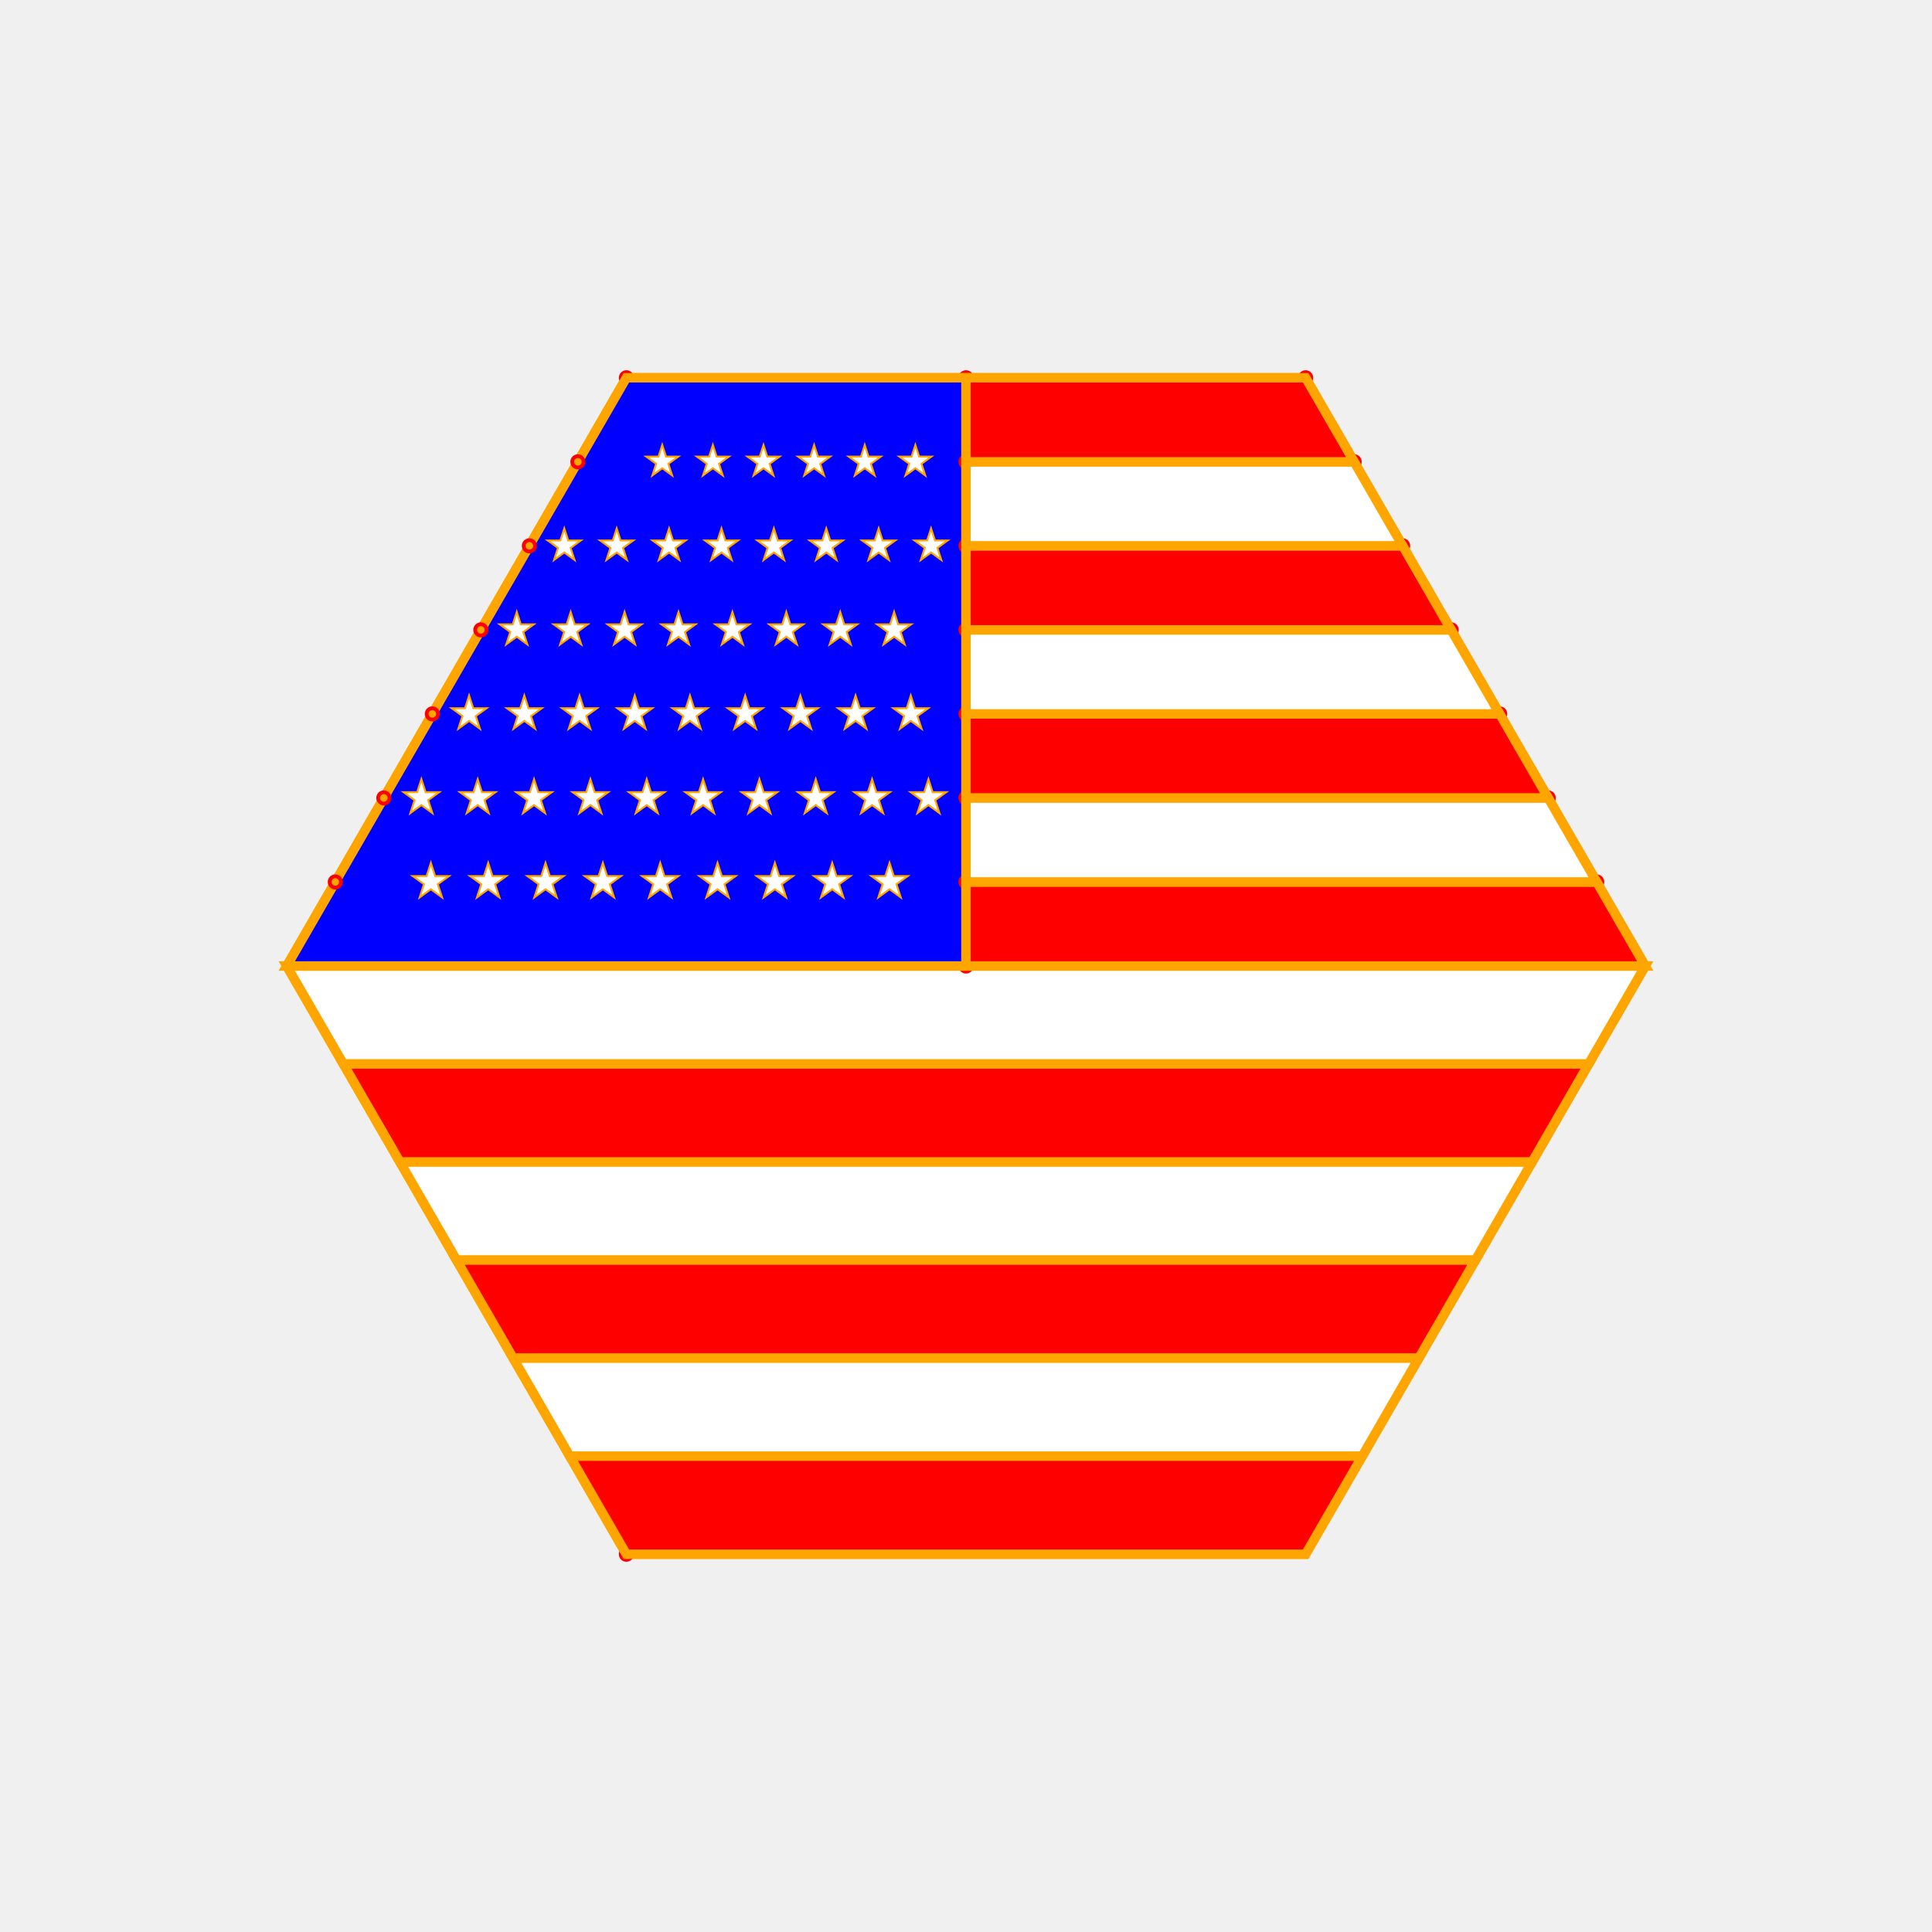
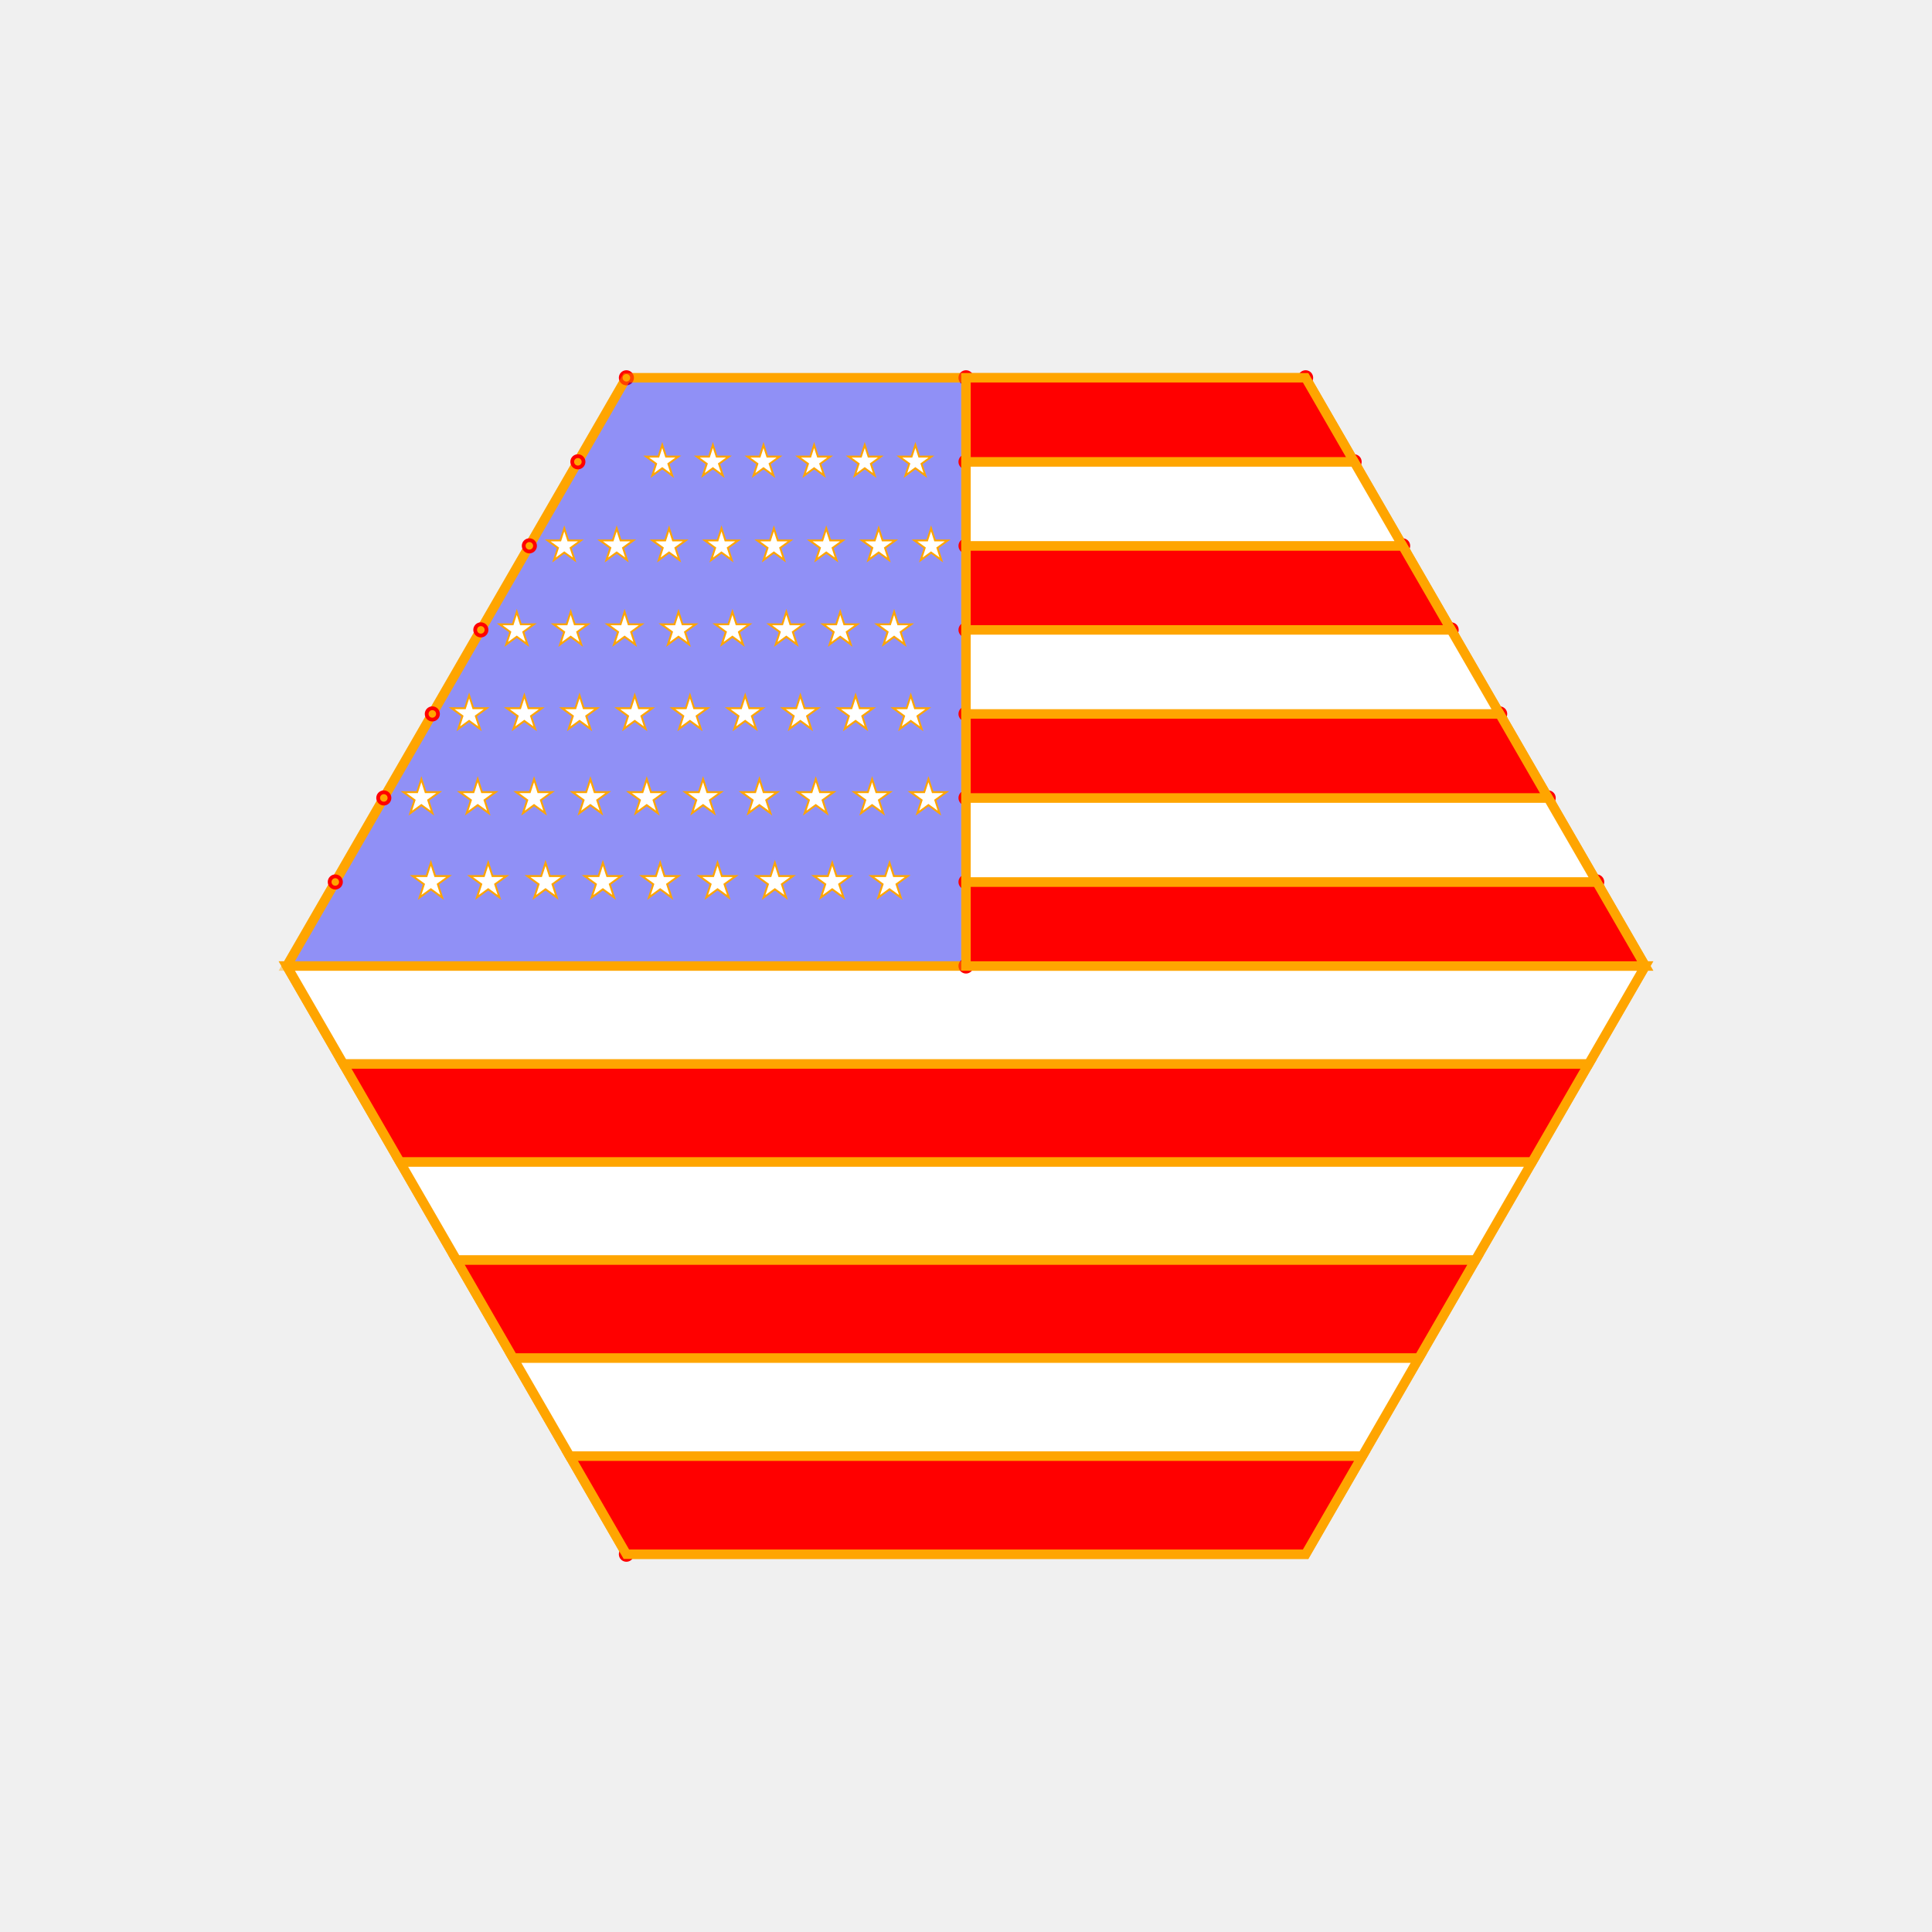
<svg xmlns="http://www.w3.org/2000/svg" width="1024" height="1024" desc="Created by KTab" version="1.2">
-   <path stroke="orange" stroke-width="5" fill="none" d="M 692.0 200.231 L 332.0 200.231 L 152.0 512.0 L 332.0 823.769 L 692.0 823.769 L 872.0 512.0 Z" />
+   <path stroke="orange" stroke-width="5" fill="none" opacity="1.0" d="M 692.0 200.231 L 332.0 200.231 L 152.0 512.0 L 332.0 823.769 L 692.0 823.769 L 872.0 512.0 Z" />
  <circle cx="332.0" cy="823.769" r="3" fill="none" stroke="red" stroke-width="2" />
-   <path stroke="orange" stroke-width="5" fill="white" d="M 182 563.962 L 842 563.962 L 872.0 512.0 L 152.0 512.0 Z" />
-   <path stroke="orange" stroke-width="5" fill="red" d="M 212 615.923 L 812.0 615.923 L 842 563.962 L 182 563.962 Z" />
-   <path stroke="orange" stroke-width="5" fill="white" d="M 242 667.885 L 782 667.885 L 812.0 615.923 L 212 615.923 Z" />
-   <path stroke="orange" stroke-width="5" fill="red" d="M 272 719.846 L 752 719.846 L 782 667.885 L 242 667.885 Z" />
-   <path stroke="orange" stroke-width="5" fill="white" d="M 302 771.808 L 722 771.808 L 752 719.846 L 272 719.846 Z" />
-   <path stroke="orange" stroke-width="5" fill="red" d="M 332.0 823.769 L 692.0 823.769 L 722 771.808 L 302 771.808 Z" />
+   <path stroke="orange" stroke-width="5" fill="white" opacity="1.0" d="M 182 563.962 L 842 563.962 L 872.0 512.0 L 152.0 512.0 Z" />
+   <path stroke="orange" stroke-width="5" fill="red" opacity="1.0" d="M 212 615.923 L 812.0 615.923 L 842 563.962 L 182 563.962 Z" />
+   <path stroke="orange" stroke-width="5" fill="white" opacity="1.0" d="M 242 667.885 L 782 667.885 L 812.0 615.923 L 212 615.923 Z" />
+   <path stroke="orange" stroke-width="5" fill="red" opacity="1.0" d="M 272 719.846 L 752 719.846 L 782 667.885 L 242 667.885 Z" />
+   <path stroke="orange" stroke-width="5" fill="white" opacity="1.0" d="M 302 771.808 L 722 771.808 L 752 719.846 L 272 719.846 Z" />
+   <path stroke="orange" stroke-width="5" fill="red" opacity="1.0" d="M 332.0 823.769 L 692.0 823.769 L 722 771.808 L 302 771.808 Z" />
  <circle cx="692.0" cy="200.231" r="3" fill="none" stroke="red" stroke-width="2" />
  <circle cx="717.714" cy="244.769" r="3" fill="none" stroke="red" stroke-width="2" />
  <circle cx="743.429" cy="289.308" r="3" fill="none" stroke="red" stroke-width="2" />
  <circle cx="769.143" cy="333.846" r="3" fill="none" stroke="red" stroke-width="2" />
  <circle cx="794.857" cy="378.385" r="3" fill="none" stroke="red" stroke-width="2" />
  <circle cx="820.571" cy="422.923" r="3" fill="none" stroke="red" stroke-width="2" />
  <circle cx="846.286" cy="467.462" r="3" fill="none" stroke="red" stroke-width="2" />
  <circle cx="332.0" cy="200.231" r="3" fill="none" stroke="red" stroke-width="2" />
  <circle cx="512.0" cy="512.0" r="3" fill="none" stroke="red" stroke-width="2" />
  <circle cx="512.0" cy="200.231" r="3" fill="none" stroke="red" stroke-width="2" />
-   <path stroke="orange" stroke-width="5" fill="blue" d="M 512.0 512.0 L 512.0 200.231 L 332.0 200.231 L 152.0 512.0 Z" />
+   <path stroke="orange" stroke-width="5" fill="blue" opacity="0.4" d="M 512.0 512.0 L 512.0 200.231 L 332.0 200.231 L 152.0 512.0 Z" />
  <circle cx="512.0" cy="244.769" r="3" fill="none" stroke="red" stroke-width="2" />
  <circle cx="512.0" cy="289.308" r="3" fill="none" stroke="red" stroke-width="2" />
  <circle cx="512.0" cy="333.846" r="3" fill="none" stroke="red" stroke-width="2" />
  <circle cx="512.0" cy="378.385" r="3" fill="none" stroke="red" stroke-width="2" />
  <circle cx="512" cy="422.923" r="3" fill="none" stroke="red" stroke-width="2" />
  <circle cx="512" cy="467.462" r="3" fill="none" stroke="red" stroke-width="2" />
-   <path stroke="orange" stroke-width="5" fill="red" d="M 872.0 512.0 L 846.286 467.462 L 512 467.462 L 512.0 512.0 Z" />
-   <path stroke="orange" stroke-width="5" fill="white" d="M 846.286 467.462 L 820.571 422.923 L 512 422.923 L 512 467.462 Z" />
-   <path stroke="orange" stroke-width="5" fill="red" d="M 820.571 422.923 L 794.857 378.385 L 512.0 378.385 L 512 422.923 Z" />
-   <path stroke="orange" stroke-width="5" fill="white" d="M 794.857 378.385 L 769.143 333.846 L 512.0 333.846 L 512.0 378.385 Z" />
-   <path stroke="orange" stroke-width="5" fill="red" d="M 769.143 333.846 L 743.429 289.308 L 512.0 289.308 L 512.0 333.846 Z" />
-   <path stroke="orange" stroke-width="5" fill="white" d="M 743.429 289.308 L 717.714 244.769 L 512.0 244.769 L 512.0 289.308 Z" />
-   <path stroke="orange" stroke-width="5" fill="red" d="M 717.714 244.769 L 692.0 200.231 L 512.0 200.231 L 512.0 244.769 Z" />
+   <path stroke="orange" stroke-width="5" fill="red" opacity="1.0" d="M 872.0 512.0 L 846.286 467.462 L 512 467.462 L 512.0 512.0 Z" />
+   <path stroke="orange" stroke-width="5" fill="white" opacity="1.0" d="M 846.286 467.462 L 820.571 422.923 L 512 422.923 L 512 467.462 Z" />
+   <path stroke="orange" stroke-width="5" fill="red" opacity="1.0" d="M 820.571 422.923 L 794.857 378.385 L 512.0 378.385 L 512 422.923 Z" />
+   <path stroke="orange" stroke-width="5" fill="white" opacity="1.0" d="M 794.857 378.385 L 769.143 333.846 L 512.0 333.846 L 512.0 378.385 Z" />
+   <path stroke="orange" stroke-width="5" fill="red" opacity="1.0" d="M 769.143 333.846 L 743.429 289.308 L 512.0 289.308 L 512.0 333.846 Z" />
+   <path stroke="orange" stroke-width="5" fill="white" opacity="1.0" d="M 743.429 289.308 L 717.714 244.769 L 512.0 244.769 L 512.0 289.308 Z" />
+   <path stroke="orange" stroke-width="5" fill="red" opacity="1.0" d="M 717.714 244.769 L 692.0 200.231 L 512.0 200.231 L 512.0 244.769 Z" />
  <circle cx="306.286" cy="244.769" r="3" fill="none" stroke="red" stroke-width="2" />
  <circle cx="280.571" cy="289.308" r="3" fill="none" stroke="red" stroke-width="2" />
  <circle cx="254.857" cy="333.846" r="3" fill="none" stroke="red" stroke-width="2" />
  <circle cx="229.143" cy="378.385" r="3" fill="none" stroke="red" stroke-width="2" />
  <circle cx="203.429" cy="422.923" r="3" fill="none" stroke="red" stroke-width="2" />
  <circle cx="177.714" cy="467.462" r="3" fill="none" stroke="red" stroke-width="2" />
-   <path stroke="orange" stroke-width="1" fill="white" d="M 228.364 457.332 L 226.089 464.331 L 218.73 464.331 L 224.684 468.657 L 222.409 475.657 L 228.364 471.331 L 234.318 475.657 L 232.044 468.657 L 237.998 464.331 L 230.638 464.331 Z" />
-   <path stroke="orange" stroke-width="1" fill="white" d="M 258.753 457.332 L 256.479 464.331 L 249.119 464.331 L 255.073 468.657 L 252.799 475.657 L 258.753 471.331 L 264.707 475.657 L 262.433 468.657 L 268.387 464.331 L 261.028 464.331 Z" />
-   <path stroke="orange" stroke-width="1" fill="white" d="M 289.143 457.332 L 286.869 464.331 L 279.509 464.331 L 285.463 468.657 L 283.189 475.657 L 289.143 471.331 L 295.097 475.657 L 292.823 468.657 L 298.777 464.331 L 291.417 464.331 Z" />
-   <path stroke="orange" stroke-width="1" fill="white" d="M 319.532 457.332 L 317.258 464.331 L 309.898 464.331 L 315.853 468.657 L 313.578 475.657 L 319.532 471.331 L 325.487 475.657 L 323.212 468.657 L 329.167 464.331 L 321.807 464.331 Z" />
-   <path stroke="orange" stroke-width="1" fill="white" d="M 349.922 457.332 L 347.648 464.331 L 340.288 464.331 L 346.242 468.657 L 343.968 475.657 L 349.922 471.331 L 355.876 475.657 L 353.602 468.657 L 359.556 464.331 L 352.196 464.331 Z" />
-   <path stroke="orange" stroke-width="1" fill="white" d="M 380.312 457.332 L 378.037 464.331 L 370.678 464.331 L 376.632 468.657 L 374.358 475.657 L 380.312 471.331 L 386.266 475.657 L 383.992 468.657 L 389.946 464.331 L 382.586 464.331 Z" />
-   <path stroke="orange" stroke-width="1" fill="white" d="M 410.701 457.332 L 408.427 464.331 L 401.067 464.331 L 407.021 468.657 L 404.747 475.657 L 410.701 471.331 L 416.655 475.657 L 414.381 468.657 L 420.335 464.331 L 412.976 464.331 Z" />
-   <path stroke="orange" stroke-width="1" fill="white" d="M 441.091 457.332 L 438.817 464.331 L 431.457 464.331 L 437.411 468.657 L 435.137 475.657 L 441.091 471.331 L 447.045 475.657 L 444.771 468.657 L 450.725 464.331 L 443.365 464.331 Z" />
-   <path stroke="orange" stroke-width="1" fill="white" d="M 471.481 457.332 L 469.206 464.331 L 461.846 464.331 L 467.801 468.657 L 465.526 475.657 L 471.481 471.331 L 477.435 475.657 L 475.16 468.657 L 481.115 464.331 L 473.755 464.331 Z" />
-   <path stroke="orange" stroke-width="1" fill="white" d="M 223.336 412.969 L 221.102 419.847 L 213.87 419.847 L 219.72 424.098 L 217.486 430.976 L 223.336 426.725 L 229.187 430.976 L 226.952 424.098 L 232.803 419.847 L 225.571 419.847 Z" />
-   <path stroke="orange" stroke-width="1" fill="white" d="M 253.198 412.969 L 250.963 419.847 L 243.731 419.847 L 249.582 424.098 L 247.347 430.976 L 253.198 426.725 L 259.049 430.976 L 256.814 424.098 L 262.665 419.847 L 255.433 419.847 Z" />
-   <path stroke="orange" stroke-width="1" fill="white" d="M 283.06 412.969 L 280.825 419.847 L 273.593 419.847 L 279.444 424.098 L 277.209 430.976 L 283.06 426.725 L 288.911 430.976 L 286.676 424.098 L 292.527 419.847 L 285.295 419.847 Z" />
-   <path stroke="orange" stroke-width="1" fill="white" d="M 312.922 412.969 L 310.687 419.847 L 303.455 419.847 L 309.306 424.098 L 307.071 430.976 L 312.922 426.725 L 318.772 430.976 L 316.538 424.098 L 322.388 419.847 L 315.156 419.847 Z" />
-   <path stroke="orange" stroke-width="1" fill="white" d="M 342.783 412.969 L 340.549 419.847 L 333.317 419.847 L 339.167 424.098 L 336.933 430.976 L 342.783 426.725 L 348.634 430.976 L 346.399 424.098 L 352.25 419.847 L 345.018 419.847 Z" />
-   <path stroke="orange" stroke-width="1" fill="white" d="M 372.645 412.969 L 370.41 419.847 L 363.178 419.847 L 369.029 424.098 L 366.794 430.976 L 372.645 426.725 L 378.496 430.976 L 376.261 424.098 L 382.112 419.847 L 374.88 419.847 Z" />
-   <path stroke="orange" stroke-width="1" fill="white" d="M 402.507 412.969 L 400.272 419.847 L 393.04 419.847 L 398.891 424.098 L 396.656 430.976 L 402.507 426.725 L 408.358 430.976 L 406.123 424.098 L 411.974 419.847 L 404.742 419.847 Z" />
-   <path stroke="orange" stroke-width="1" fill="white" d="M 432.369 412.969 L 430.134 419.847 L 422.902 419.847 L 428.753 424.098 L 426.518 430.976 L 432.369 426.725 L 438.219 430.976 L 435.985 424.098 L 441.835 419.847 L 434.603 419.847 Z" />
-   <path stroke="orange" stroke-width="1" fill="white" d="M 462.23 412.969 L 459.996 419.847 L 452.764 419.847 L 458.614 424.098 L 456.38 430.976 L 462.23 426.725 L 468.081 430.976 L 465.846 424.098 L 471.697 419.847 L 464.465 419.847 Z" />
-   <path stroke="orange" stroke-width="1" fill="white" d="M 492.092 412.969 L 489.857 419.847 L 482.625 419.847 L 488.476 424.098 L 486.241 430.976 L 492.092 426.725 L 497.943 430.976 L 495.708 424.098 L 501.559 419.847 L 494.327 419.847 Z" />
-   <path stroke="orange" stroke-width="1" fill="white" d="M 248.65 368.631 L 246.46 375.371 L 239.374 375.371 L 245.107 379.536 L 242.917 386.276 L 248.65 382.11 L 254.383 386.276 L 252.193 379.536 L 257.927 375.371 L 250.84 375.371 Z" />
-   <path stroke="orange" stroke-width="1" fill="white" d="M 277.911 368.631 L 275.721 375.371 L 268.635 375.371 L 274.368 379.536 L 272.178 386.276 L 277.911 382.11 L 283.644 386.276 L 281.455 379.536 L 287.188 375.371 L 280.101 375.371 Z" />
-   <path stroke="orange" stroke-width="1" fill="white" d="M 307.172 368.631 L 304.983 375.371 L 297.896 375.371 L 303.629 379.536 L 301.439 386.276 L 307.172 382.11 L 312.905 386.276 L 310.716 379.536 L 316.449 375.371 L 309.362 375.371 Z" />
-   <path stroke="orange" stroke-width="1" fill="white" d="M 336.433 368.631 L 334.244 375.371 L 327.157 375.371 L 332.89 379.536 L 330.7 386.276 L 336.433 382.11 L 342.167 386.276 L 339.977 379.536 L 345.71 375.371 L 338.623 375.371 Z" />
-   <path stroke="orange" stroke-width="1" fill="white" d="M 365.695 368.631 L 363.505 375.371 L 356.418 375.371 L 362.151 379.536 L 359.962 386.276 L 365.695 382.11 L 371.428 386.276 L 369.238 379.536 L 374.971 375.371 L 367.884 375.371 Z" />
-   <path stroke="orange" stroke-width="1" fill="white" d="M 394.956 368.631 L 392.766 375.371 L 385.679 375.371 L 391.412 379.536 L 389.223 386.276 L 394.956 382.11 L 400.689 386.276 L 398.499 379.536 L 404.232 375.371 L 397.146 375.371 Z" />
-   <path stroke="orange" stroke-width="1" fill="white" d="M 424.217 368.631 L 422.027 375.371 L 414.94 375.371 L 420.674 379.536 L 418.484 386.276 L 424.217 382.11 L 429.95 386.276 L 427.76 379.536 L 433.493 375.371 L 426.407 375.371 Z" />
-   <path stroke="orange" stroke-width="1" fill="white" d="M 453.478 368.631 L 451.288 375.371 L 444.202 375.371 L 449.935 379.536 L 447.745 386.276 L 453.478 382.11 L 459.211 386.276 L 457.021 379.536 L 462.754 375.371 L 455.668 375.371 Z" />
-   <path stroke="orange" stroke-width="1" fill="white" d="M 482.739 368.631 L 480.549 375.371 L 473.463 375.371 L 479.196 379.536 L 477.006 386.276 L 482.739 382.11 L 488.472 386.276 L 486.282 379.536 L 492.015 375.371 L 484.929 375.371 Z" />
-   <path stroke="orange" stroke-width="1" fill="white" d="M 273.905 324.322 L 271.767 330.903 L 264.847 330.903 L 270.445 334.97 L 268.307 341.551 L 273.905 337.484 L 279.503 341.551 L 277.364 334.97 L 282.962 330.903 L 276.043 330.903 Z" />
-   <path stroke="orange" stroke-width="1" fill="white" d="M 302.476 324.322 L 300.338 330.903 L 293.419 330.903 L 299.016 334.97 L 296.878 341.551 L 302.476 337.484 L 308.074 341.551 L 305.936 334.97 L 311.534 330.903 L 304.614 330.903 Z" />
-   <path stroke="orange" stroke-width="1" fill="white" d="M 331.048 324.322 L 328.909 330.903 L 321.99 330.903 L 327.588 334.97 L 325.45 341.551 L 331.048 337.484 L 336.646 341.551 L 334.507 334.97 L 340.105 330.903 L 333.186 330.903 Z" />
-   <path stroke="orange" stroke-width="1" fill="white" d="M 359.619 324.322 L 357.481 330.903 L 350.561 330.903 L 356.159 334.97 L 354.021 341.551 L 359.619 337.484 L 365.217 341.551 L 363.079 334.97 L 368.677 330.903 L 361.757 330.903 Z" />
-   <path stroke="orange" stroke-width="1" fill="white" d="M 388.19 324.322 L 386.052 330.903 L 379.133 330.903 L 384.731 334.97 L 382.593 341.551 L 388.19 337.484 L 393.788 341.551 L 391.65 334.97 L 397.248 330.903 L 390.329 330.903 Z" />
-   <path stroke="orange" stroke-width="1" fill="white" d="M 416.762 324.322 L 414.624 330.903 L 407.704 330.903 L 413.302 334.97 L 411.164 341.551 L 416.762 337.484 L 422.36 341.551 L 420.222 334.97 L 425.82 330.903 L 418.9 330.903 Z" />
-   <path stroke="orange" stroke-width="1" fill="white" d="M 445.333 324.322 L 443.195 330.903 L 436.276 330.903 L 441.874 334.97 L 439.735 341.551 L 445.333 337.484 L 450.931 341.551 L 448.793 334.97 L 454.391 330.903 L 447.472 330.903 Z" />
-   <path stroke="orange" stroke-width="1" fill="white" d="M 473.905 324.322 L 471.767 330.903 L 464.847 330.903 L 470.445 334.97 L 468.307 341.551 L 473.905 337.484 L 479.503 341.551 L 477.364 334.97 L 482.962 330.903 L 476.043 330.903 Z" />
-   <path stroke="orange" stroke-width="1" fill="white" d="M 299.086 280.051 L 297.007 286.447 L 290.282 286.447 L 295.723 290.4 L 293.645 296.797 L 299.086 292.844 L 304.527 296.797 L 302.449 290.4 L 307.89 286.447 L 301.164 286.447 Z" />
-   <path stroke="orange" stroke-width="1" fill="white" d="M 326.857 280.051 L 324.779 286.447 L 318.053 286.447 L 323.494 290.4 L 321.416 296.797 L 326.857 292.844 L 332.298 296.797 L 330.22 290.4 L 335.661 286.447 L 328.936 286.447 Z" />
-   <path stroke="orange" stroke-width="1" fill="white" d="M 354.629 280.051 L 352.55 286.447 L 345.825 286.447 L 351.266 290.4 L 349.187 296.797 L 354.629 292.844 L 360.07 296.797 L 357.991 290.4 L 363.433 286.447 L 356.707 286.447 Z" />
-   <path stroke="orange" stroke-width="1" fill="white" d="M 382.4 280.051 L 380.322 286.447 L 373.596 286.447 L 379.037 290.4 L 376.959 296.797 L 382.4 292.844 L 387.841 296.797 L 385.763 290.4 L 391.204 286.447 L 384.478 286.447 Z" />
-   <path stroke="orange" stroke-width="1" fill="white" d="M 410.171 280.051 L 408.093 286.447 L 401.367 286.447 L 406.809 290.4 L 404.73 296.797 L 410.171 292.844 L 415.613 296.797 L 413.534 290.4 L 418.975 286.447 L 412.25 286.447 Z" />
-   <path stroke="orange" stroke-width="1" fill="white" d="M 437.943 280.051 L 435.864 286.447 L 429.139 286.447 L 434.58 290.4 L 432.502 296.797 L 437.943 292.844 L 443.384 296.797 L 441.306 290.4 L 446.747 286.447 L 440.021 286.447 Z" />
-   <path stroke="orange" stroke-width="1" fill="white" d="M 465.714 280.051 L 463.636 286.447 L 456.91 286.447 L 462.351 290.4 L 460.273 296.797 L 465.714 292.844 L 471.155 296.797 L 469.077 290.4 L 474.518 286.447 L 467.793 286.447 Z" />
-   <path stroke="orange" stroke-width="1" fill="white" d="M 493.486 280.051 L 491.407 286.447 L 484.682 286.447 L 490.123 290.4 L 488.045 296.797 L 493.486 292.844 L 498.927 296.797 L 496.849 290.4 L 502.29 286.447 L 495.564 286.447 Z" />
-   <path stroke="orange" stroke-width="1" fill="white" d="M 351.006 235.825 L 348.998 242.005 L 342.5 242.005 L 347.757 245.825 L 345.749 252.005 L 351.006 248.186 L 356.263 252.005 L 354.255 245.825 L 359.513 242.005 L 353.014 242.005 Z" />
-   <path stroke="orange" stroke-width="1" fill="white" d="M 377.839 235.825 L 375.83 242.005 L 369.332 242.005 L 374.589 245.825 L 372.581 252.005 L 377.839 248.186 L 383.096 252.005 L 381.088 245.825 L 386.345 242.005 L 379.847 242.005 Z" />
-   <path stroke="orange" stroke-width="1" fill="white" d="M 404.671 235.825 L 402.663 242.005 L 396.164 242.005 L 401.422 245.825 L 399.414 252.005 L 404.671 248.186 L 409.928 252.005 L 407.92 245.825 L 413.177 242.005 L 406.679 242.005 Z" />
-   <path stroke="orange" stroke-width="1" fill="white" d="M 431.503 235.825 L 429.495 242.005 L 422.997 242.005 L 428.254 245.825 L 426.246 252.005 L 431.503 248.186 L 436.76 252.005 L 434.752 245.825 L 440.009 242.005 L 433.511 242.005 Z" />
-   <path stroke="orange" stroke-width="1" fill="white" d="M 458.335 235.825 L 456.327 242.005 L 449.829 242.005 L 455.086 245.825 L 453.078 252.005 L 458.335 248.186 L 463.593 252.005 L 461.585 245.825 L 466.842 242.005 L 460.343 242.005 Z" />
-   <path stroke="orange" stroke-width="1" fill="white" d="M 485.168 235.825 L 483.16 242.005 L 476.661 242.005 L 481.919 245.825 L 479.91 252.005 L 485.168 248.186 L 490.425 252.005 L 488.417 245.825 L 493.674 242.005 L 487.176 242.005 Z" />
+   <path stroke="orange" stroke-width="1" fill="white" opacity="1.0" d="M 228.364 457.332 L 226.089 464.331 L 218.73 464.331 L 224.684 468.657 L 222.409 475.657 L 228.364 471.331 L 234.318 475.657 L 232.044 468.657 L 237.998 464.331 L 230.638 464.331 Z" />
+   <path stroke="orange" stroke-width="1" fill="white" opacity="1.0" d="M 258.753 457.332 L 256.479 464.331 L 249.119 464.331 L 255.073 468.657 L 252.799 475.657 L 258.753 471.331 L 264.707 475.657 L 262.433 468.657 L 268.387 464.331 L 261.028 464.331 Z" />
+   <path stroke="orange" stroke-width="1" fill="white" opacity="1.0" d="M 289.143 457.332 L 286.869 464.331 L 279.509 464.331 L 285.463 468.657 L 283.189 475.657 L 289.143 471.331 L 295.097 475.657 L 292.823 468.657 L 298.777 464.331 L 291.417 464.331 Z" />
+   <path stroke="orange" stroke-width="1" fill="white" opacity="1.0" d="M 319.532 457.332 L 317.258 464.331 L 309.898 464.331 L 315.853 468.657 L 313.578 475.657 L 319.532 471.331 L 325.487 475.657 L 323.212 468.657 L 329.167 464.331 L 321.807 464.331 Z" />
+   <path stroke="orange" stroke-width="1" fill="white" opacity="1.0" d="M 349.922 457.332 L 347.648 464.331 L 340.288 464.331 L 346.242 468.657 L 343.968 475.657 L 349.922 471.331 L 355.876 475.657 L 353.602 468.657 L 359.556 464.331 L 352.196 464.331 Z" />
+   <path stroke="orange" stroke-width="1" fill="white" opacity="1.0" d="M 380.312 457.332 L 378.037 464.331 L 370.678 464.331 L 376.632 468.657 L 374.358 475.657 L 380.312 471.331 L 386.266 475.657 L 383.992 468.657 L 389.946 464.331 L 382.586 464.331 Z" />
+   <path stroke="orange" stroke-width="1" fill="white" opacity="1.0" d="M 410.701 457.332 L 408.427 464.331 L 401.067 464.331 L 407.021 468.657 L 404.747 475.657 L 410.701 471.331 L 416.655 475.657 L 414.381 468.657 L 420.335 464.331 L 412.976 464.331 Z" />
+   <path stroke="orange" stroke-width="1" fill="white" opacity="1.0" d="M 441.091 457.332 L 438.817 464.331 L 431.457 464.331 L 437.411 468.657 L 435.137 475.657 L 441.091 471.331 L 447.045 475.657 L 444.771 468.657 L 450.725 464.331 L 443.365 464.331 Z" />
+   <path stroke="orange" stroke-width="1" fill="white" opacity="1.0" d="M 471.481 457.332 L 469.206 464.331 L 461.846 464.331 L 467.801 468.657 L 465.526 475.657 L 471.481 471.331 L 477.435 475.657 L 475.16 468.657 L 481.115 464.331 L 473.755 464.331 Z" />
+   <path stroke="orange" stroke-width="1" fill="white" opacity="1.0" d="M 223.336 412.969 L 221.102 419.847 L 213.87 419.847 L 219.72 424.098 L 217.486 430.976 L 223.336 426.725 L 229.187 430.976 L 226.952 424.098 L 232.803 419.847 L 225.571 419.847 Z" />
+   <path stroke="orange" stroke-width="1" fill="white" opacity="1.0" d="M 253.198 412.969 L 250.963 419.847 L 243.731 419.847 L 249.582 424.098 L 247.347 430.976 L 253.198 426.725 L 259.049 430.976 L 256.814 424.098 L 262.665 419.847 L 255.433 419.847 Z" />
+   <path stroke="orange" stroke-width="1" fill="white" opacity="1.0" d="M 283.06 412.969 L 280.825 419.847 L 273.593 419.847 L 279.444 424.098 L 277.209 430.976 L 283.06 426.725 L 288.911 430.976 L 286.676 424.098 L 292.527 419.847 L 285.295 419.847 Z" />
+   <path stroke="orange" stroke-width="1" fill="white" opacity="1.0" d="M 312.922 412.969 L 310.687 419.847 L 303.455 419.847 L 309.306 424.098 L 307.071 430.976 L 312.922 426.725 L 318.772 430.976 L 316.538 424.098 L 322.388 419.847 L 315.156 419.847 Z" />
+   <path stroke="orange" stroke-width="1" fill="white" opacity="1.0" d="M 342.783 412.969 L 340.549 419.847 L 333.317 419.847 L 339.167 424.098 L 336.933 430.976 L 342.783 426.725 L 348.634 430.976 L 346.399 424.098 L 352.25 419.847 L 345.018 419.847 Z" />
+   <path stroke="orange" stroke-width="1" fill="white" opacity="1.0" d="M 372.645 412.969 L 370.41 419.847 L 363.178 419.847 L 369.029 424.098 L 366.794 430.976 L 372.645 426.725 L 378.496 430.976 L 376.261 424.098 L 382.112 419.847 L 374.88 419.847 Z" />
+   <path stroke="orange" stroke-width="1" fill="white" opacity="1.0" d="M 402.507 412.969 L 400.272 419.847 L 393.04 419.847 L 398.891 424.098 L 396.656 430.976 L 402.507 426.725 L 408.358 430.976 L 406.123 424.098 L 411.974 419.847 L 404.742 419.847 Z" />
+   <path stroke="orange" stroke-width="1" fill="white" opacity="1.0" d="M 432.369 412.969 L 430.134 419.847 L 422.902 419.847 L 428.753 424.098 L 426.518 430.976 L 432.369 426.725 L 438.219 430.976 L 435.985 424.098 L 441.835 419.847 L 434.603 419.847 Z" />
+   <path stroke="orange" stroke-width="1" fill="white" opacity="1.0" d="M 462.23 412.969 L 459.996 419.847 L 452.764 419.847 L 458.614 424.098 L 456.38 430.976 L 462.23 426.725 L 468.081 430.976 L 465.846 424.098 L 471.697 419.847 L 464.465 419.847 Z" />
+   <path stroke="orange" stroke-width="1" fill="white" opacity="1.0" d="M 492.092 412.969 L 489.857 419.847 L 482.625 419.847 L 488.476 424.098 L 486.241 430.976 L 492.092 426.725 L 497.943 430.976 L 495.708 424.098 L 501.559 419.847 L 494.327 419.847 Z" />
+   <path stroke="orange" stroke-width="1" fill="white" opacity="1.0" d="M 248.65 368.631 L 246.46 375.371 L 239.374 375.371 L 245.107 379.536 L 242.917 386.276 L 248.65 382.11 L 254.383 386.276 L 252.193 379.536 L 257.927 375.371 L 250.84 375.371 Z" />
+   <path stroke="orange" stroke-width="1" fill="white" opacity="1.0" d="M 277.911 368.631 L 275.721 375.371 L 268.635 375.371 L 274.368 379.536 L 272.178 386.276 L 277.911 382.11 L 283.644 386.276 L 281.455 379.536 L 287.188 375.371 L 280.101 375.371 Z" />
+   <path stroke="orange" stroke-width="1" fill="white" opacity="1.0" d="M 307.172 368.631 L 304.983 375.371 L 297.896 375.371 L 303.629 379.536 L 301.439 386.276 L 307.172 382.11 L 312.905 386.276 L 310.716 379.536 L 316.449 375.371 L 309.362 375.371 Z" />
+   <path stroke="orange" stroke-width="1" fill="white" opacity="1.0" d="M 336.433 368.631 L 334.244 375.371 L 327.157 375.371 L 332.89 379.536 L 330.7 386.276 L 336.433 382.11 L 342.167 386.276 L 339.977 379.536 L 345.71 375.371 L 338.623 375.371 Z" />
+   <path stroke="orange" stroke-width="1" fill="white" opacity="1.0" d="M 365.695 368.631 L 363.505 375.371 L 356.418 375.371 L 362.151 379.536 L 359.962 386.276 L 365.695 382.11 L 371.428 386.276 L 369.238 379.536 L 374.971 375.371 L 367.884 375.371 Z" />
+   <path stroke="orange" stroke-width="1" fill="white" opacity="1.0" d="M 394.956 368.631 L 392.766 375.371 L 385.679 375.371 L 391.412 379.536 L 389.223 386.276 L 394.956 382.11 L 400.689 386.276 L 398.499 379.536 L 404.232 375.371 L 397.146 375.371 Z" />
+   <path stroke="orange" stroke-width="1" fill="white" opacity="1.0" d="M 424.217 368.631 L 422.027 375.371 L 414.94 375.371 L 420.674 379.536 L 418.484 386.276 L 424.217 382.11 L 429.95 386.276 L 427.76 379.536 L 433.493 375.371 L 426.407 375.371 Z" />
+   <path stroke="orange" stroke-width="1" fill="white" opacity="1.0" d="M 453.478 368.631 L 451.288 375.371 L 444.202 375.371 L 449.935 379.536 L 447.745 386.276 L 453.478 382.11 L 459.211 386.276 L 457.021 379.536 L 462.754 375.371 L 455.668 375.371 Z" />
+   <path stroke="orange" stroke-width="1" fill="white" opacity="1.0" d="M 482.739 368.631 L 480.549 375.371 L 473.463 375.371 L 479.196 379.536 L 477.006 386.276 L 482.739 382.11 L 488.472 386.276 L 486.282 379.536 L 492.015 375.371 L 484.929 375.371 Z" />
+   <path stroke="orange" stroke-width="1" fill="white" opacity="1.0" d="M 273.905 324.322 L 271.767 330.903 L 264.847 330.903 L 270.445 334.97 L 268.307 341.551 L 273.905 337.484 L 279.503 341.551 L 277.364 334.97 L 282.962 330.903 L 276.043 330.903 Z" />
+   <path stroke="orange" stroke-width="1" fill="white" opacity="1.0" d="M 302.476 324.322 L 300.338 330.903 L 293.419 330.903 L 299.016 334.97 L 296.878 341.551 L 302.476 337.484 L 308.074 341.551 L 305.936 334.97 L 311.534 330.903 L 304.614 330.903 Z" />
+   <path stroke="orange" stroke-width="1" fill="white" opacity="1.0" d="M 331.048 324.322 L 328.909 330.903 L 321.99 330.903 L 327.588 334.97 L 325.45 341.551 L 331.048 337.484 L 336.646 341.551 L 334.507 334.97 L 340.105 330.903 L 333.186 330.903 Z" />
+   <path stroke="orange" stroke-width="1" fill="white" opacity="1.0" d="M 359.619 324.322 L 357.481 330.903 L 350.561 330.903 L 356.159 334.97 L 354.021 341.551 L 359.619 337.484 L 365.217 341.551 L 363.079 334.97 L 368.677 330.903 L 361.757 330.903 Z" />
+   <path stroke="orange" stroke-width="1" fill="white" opacity="1.0" d="M 388.19 324.322 L 386.052 330.903 L 379.133 330.903 L 384.731 334.97 L 382.593 341.551 L 388.19 337.484 L 393.788 341.551 L 391.65 334.97 L 397.248 330.903 L 390.329 330.903 Z" />
+   <path stroke="orange" stroke-width="1" fill="white" opacity="1.0" d="M 416.762 324.322 L 414.624 330.903 L 407.704 330.903 L 413.302 334.97 L 411.164 341.551 L 416.762 337.484 L 422.36 341.551 L 420.222 334.97 L 425.82 330.903 L 418.9 330.903 Z" />
+   <path stroke="orange" stroke-width="1" fill="white" opacity="1.0" d="M 445.333 324.322 L 443.195 330.903 L 436.276 330.903 L 441.874 334.97 L 439.735 341.551 L 445.333 337.484 L 450.931 341.551 L 448.793 334.97 L 454.391 330.903 L 447.472 330.903 Z" />
+   <path stroke="orange" stroke-width="1" fill="white" opacity="1.0" d="M 473.905 324.322 L 471.767 330.903 L 464.847 330.903 L 470.445 334.97 L 468.307 341.551 L 473.905 337.484 L 479.503 341.551 L 477.364 334.97 L 482.962 330.903 L 476.043 330.903 Z" />
+   <path stroke="orange" stroke-width="1" fill="white" opacity="1.0" d="M 299.086 280.051 L 297.007 286.447 L 290.282 286.447 L 295.723 290.4 L 293.645 296.797 L 299.086 292.844 L 304.527 296.797 L 302.449 290.4 L 307.89 286.447 L 301.164 286.447 Z" />
+   <path stroke="orange" stroke-width="1" fill="white" opacity="1.0" d="M 326.857 280.051 L 324.779 286.447 L 318.053 286.447 L 323.494 290.4 L 321.416 296.797 L 326.857 292.844 L 332.298 296.797 L 330.22 290.4 L 335.661 286.447 L 328.936 286.447 Z" />
+   <path stroke="orange" stroke-width="1" fill="white" opacity="1.0" d="M 354.629 280.051 L 352.55 286.447 L 345.825 286.447 L 351.266 290.4 L 349.187 296.797 L 354.629 292.844 L 360.07 296.797 L 357.991 290.4 L 363.433 286.447 L 356.707 286.447 Z" />
+   <path stroke="orange" stroke-width="1" fill="white" opacity="1.0" d="M 382.4 280.051 L 380.322 286.447 L 373.596 286.447 L 379.037 290.4 L 376.959 296.797 L 382.4 292.844 L 387.841 296.797 L 385.763 290.4 L 391.204 286.447 L 384.478 286.447 Z" />
+   <path stroke="orange" stroke-width="1" fill="white" opacity="1.0" d="M 410.171 280.051 L 408.093 286.447 L 401.367 286.447 L 406.809 290.4 L 404.73 296.797 L 410.171 292.844 L 415.613 296.797 L 413.534 290.4 L 418.975 286.447 L 412.25 286.447 Z" />
+   <path stroke="orange" stroke-width="1" fill="white" opacity="1.0" d="M 437.943 280.051 L 435.864 286.447 L 429.139 286.447 L 434.58 290.4 L 432.502 296.797 L 437.943 292.844 L 443.384 296.797 L 441.306 290.4 L 446.747 286.447 L 440.021 286.447 Z" />
+   <path stroke="orange" stroke-width="1" fill="white" opacity="1.0" d="M 465.714 280.051 L 463.636 286.447 L 456.91 286.447 L 462.351 290.4 L 460.273 296.797 L 465.714 292.844 L 471.155 296.797 L 469.077 290.4 L 474.518 286.447 L 467.793 286.447 Z" />
+   <path stroke="orange" stroke-width="1" fill="white" opacity="1.0" d="M 493.486 280.051 L 491.407 286.447 L 484.682 286.447 L 490.123 290.4 L 488.045 296.797 L 493.486 292.844 L 498.927 296.797 L 496.849 290.4 L 502.29 286.447 L 495.564 286.447 Z" />
+   <path stroke="orange" stroke-width="1" fill="white" opacity="1.0" d="M 351.006 235.825 L 348.998 242.005 L 342.5 242.005 L 347.757 245.825 L 345.749 252.005 L 351.006 248.186 L 356.263 252.005 L 354.255 245.825 L 359.513 242.005 L 353.014 242.005 Z" />
+   <path stroke="orange" stroke-width="1" fill="white" opacity="1.0" d="M 377.839 235.825 L 375.83 242.005 L 369.332 242.005 L 374.589 245.825 L 372.581 252.005 L 377.839 248.186 L 383.096 252.005 L 381.088 245.825 L 386.345 242.005 L 379.847 242.005 Z" />
+   <path stroke="orange" stroke-width="1" fill="white" opacity="1.0" d="M 404.671 235.825 L 402.663 242.005 L 396.164 242.005 L 401.422 245.825 L 399.414 252.005 L 404.671 248.186 L 409.928 252.005 L 407.92 245.825 L 413.177 242.005 L 406.679 242.005 Z" />
+   <path stroke="orange" stroke-width="1" fill="white" opacity="1.0" d="M 431.503 235.825 L 429.495 242.005 L 422.997 242.005 L 428.254 245.825 L 426.246 252.005 L 431.503 248.186 L 436.76 252.005 L 434.752 245.825 L 440.009 242.005 L 433.511 242.005 Z" />
+   <path stroke="orange" stroke-width="1" fill="white" opacity="1.0" d="M 458.335 235.825 L 456.327 242.005 L 449.829 242.005 L 455.086 245.825 L 453.078 252.005 L 458.335 248.186 L 463.593 252.005 L 461.585 245.825 L 466.842 242.005 L 460.343 242.005 Z" />
+   <path stroke="orange" stroke-width="1" fill="white" opacity="1.0" d="M 485.168 235.825 L 483.16 242.005 L 476.661 242.005 L 481.919 245.825 L 479.91 252.005 L 485.168 248.186 L 490.425 252.005 L 488.417 245.825 L 493.674 242.005 L 487.176 242.005 Z" />
</svg>
